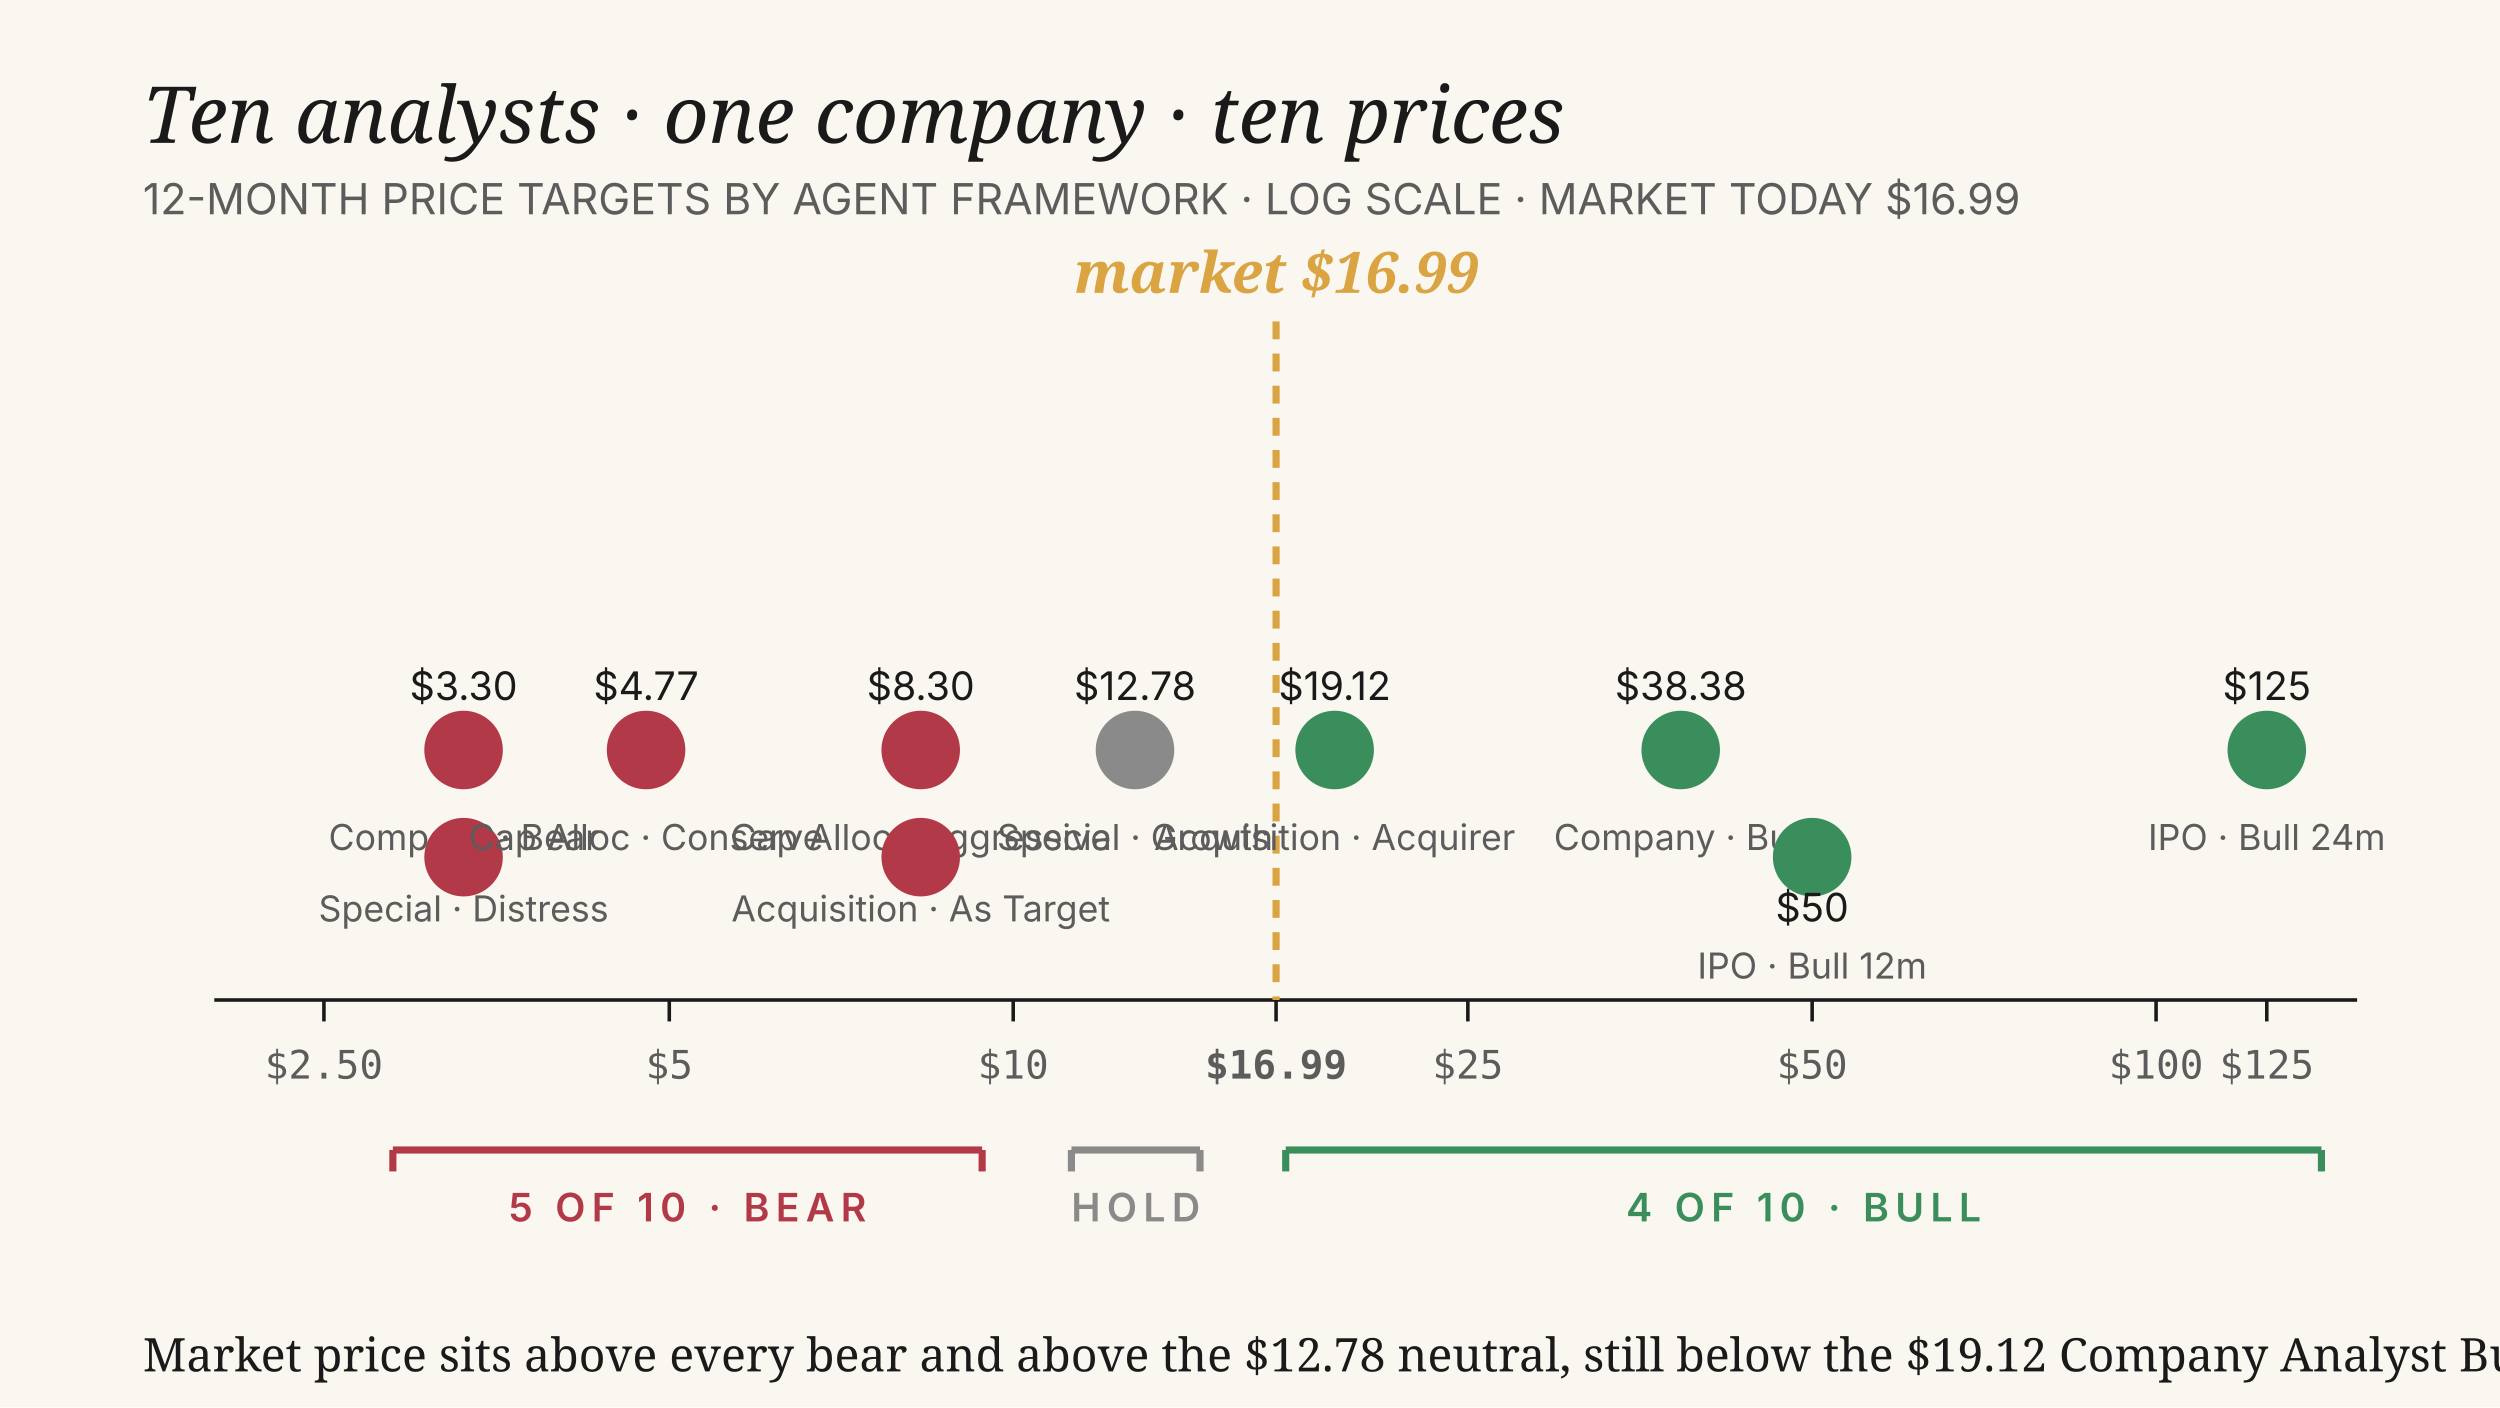
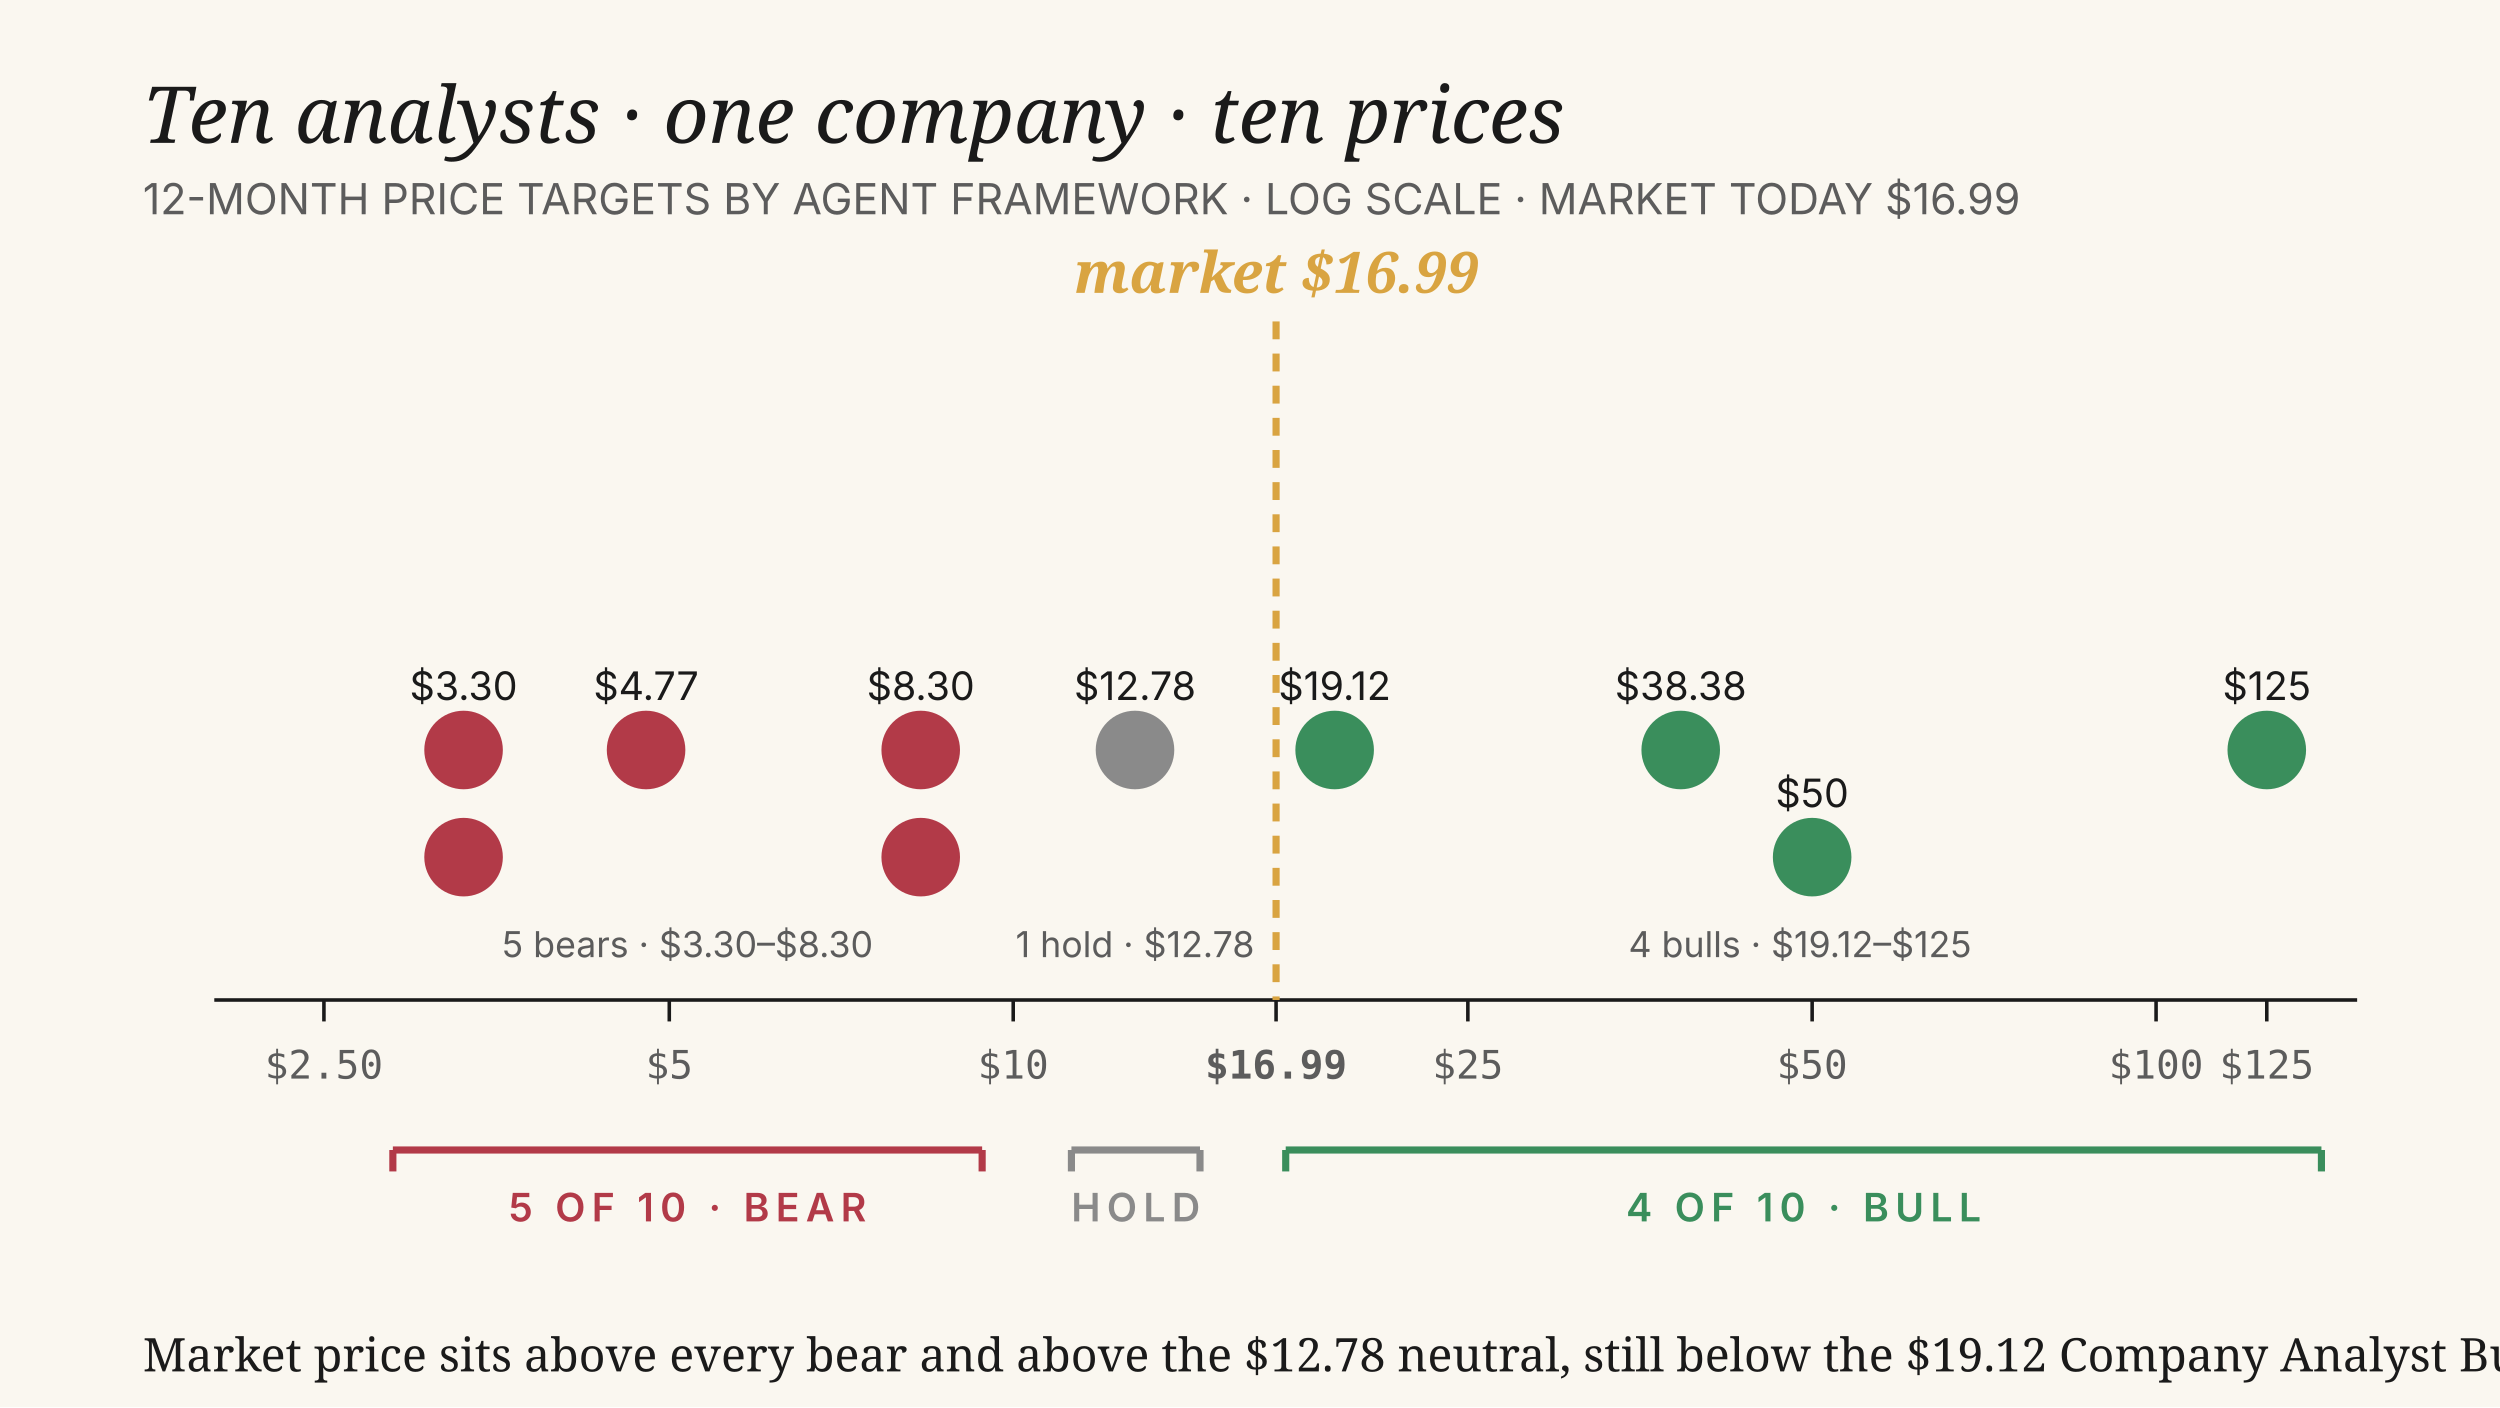
<svg xmlns="http://www.w3.org/2000/svg" viewBox="0 0 700 394" width="700" height="394" role="img" aria-labelledby="t08 d08">
  <style>
    .title{font-family:'Source Serif 4',Georgia,serif;font-style:italic;font-size:22px;fill:#1A1A1A}
    .subtitle{font-family:Inter,system-ui,sans-serif;font-size:12px;fill:#5C5C5C}
    .axis-tick{font-family:'JetBrains Mono',ui-monospace,monospace;font-size:11px;fill:#5C5C5C}
    .axis-line{stroke:#1A1A1A;stroke-width:1}
    .current-line{stroke:#D9A441;stroke-width:2;stroke-dasharray:5 4}
    .current-label{font-family:'Source Serif 4',Georgia,serif;font-style:italic;font-weight:600;font-size:16px;fill:#D9A441}
    .agent-label{font-family:Inter,system-ui,sans-serif;font-size:11px;fill:#1A1A1A}
    .agent-sub{font-family:Inter,system-ui,sans-serif;font-size:10px;fill:#5C5C5C}
    .bear-cluster-label{font-family:Inter,system-ui,sans-serif;font-size:11px;fill:#B23A48;font-weight:600;letter-spacing:0.16em}
    .neutral-cluster-label{font-family:Inter,system-ui,sans-serif;font-size:11px;fill:#8A8A8A;font-weight:600;letter-spacing:0.16em}
    .bull-cluster-label{font-family:Inter,system-ui,sans-serif;font-size:11px;fill:#3A8E5C;font-weight:600;letter-spacing:0.16em}
    .caption{font-family:'Source Serif 4',Georgia,serif;font-size:13px;fill:#1A1A1A}
  </style>
  <rect width="700" height="394" fill="#FAF7F0" />
  <text class="title" x="40" y="40">Ten analysts · one company · ten prices</text>
  <text class="subtitle" x="40" y="60">12-MONTH PRICE TARGETS BY AGENT FRAMEWORK · LOG SCALE · MARKET TODAY $16.99</text>
  <line class="axis-line" x1="60" y1="280" x2="660" y2="280" />
  <g>
    <line x1="90.7" y1="280" x2="90.7" y2="286" class="axis-line" />
    <line x1="187.4" y1="280" x2="187.4" y2="286" class="axis-line" />
    <line x1="283.7" y1="280" x2="283.7" y2="286" class="axis-line" />
    <line x1="357.3" y1="280" x2="357.3" y2="286" class="axis-line" />
    <line x1="411" y1="280" x2="411" y2="286" class="axis-line" />
    <line x1="507.4" y1="280" x2="507.4" y2="286" class="axis-line" />
    <line x1="603.7" y1="280" x2="603.7" y2="286" class="axis-line" />
    <line x1="634.7" y1="280" x2="634.7" y2="286" class="axis-line" />
    <text class="axis-tick" x="90.7" y="302" text-anchor="middle">$2.50</text>
    <text class="axis-tick" x="187.4" y="302" text-anchor="middle">$5</text>
    <text class="axis-tick" x="283.7" y="302" text-anchor="middle">$10</text>
    <text class="axis-tick" x="357.3" y="302" text-anchor="middle" fill="#D9A441" font-weight="600">$16.99</text>
    <text class="axis-tick" x="411" y="302" text-anchor="middle">$25</text>
    <text class="axis-tick" x="507.4" y="302" text-anchor="middle">$50</text>
    <text class="axis-tick" x="603.7" y="302" text-anchor="middle">$100</text>
    <text class="axis-tick" x="634.7" y="302" text-anchor="middle">$125</text>
  </g>
  <line class="current-line" x1="357.3" y1="90" x2="357.3" y2="280" />
  <text class="current-label" x="357.3" y="82" text-anchor="middle">market $16.99</text>
  <circle cx="129.8" cy="210" r="11" fill="#B23A48" />
+   <circle cx="129.8" cy="240" r="11" fill="#B23A48" />
+   <circle cx="180.9" cy="210" r="11" fill="#B23A48" />
+   <circle cx="257.8" cy="210" r="11" fill="#B23A48" />
+   <circle cx="257.8" cy="240" r="11" fill="#B23A48" />
  <text class="agent-label" x="129.8" y="196" text-anchor="middle" fill="#B23A48">$3.30</text>
-   <text class="agent-sub" x="129.8" y="238" text-anchor="middle">Company · Bear</text>
-   <circle cx="129.8" cy="240" r="11" fill="#B23A48" />
-   <text class="agent-sub" x="129.8" y="258" text-anchor="middle">Special · Distress</text>
-   <circle cx="180.9" cy="210" r="11" fill="#B23A48" />
  <text class="agent-label" x="180.9" y="196" text-anchor="middle" fill="#B23A48">$4.77</text>
-   <text class="agent-sub" x="180.9" y="238" text-anchor="middle">Cap Alloc · Conserve</text>
-   <circle cx="257.8" cy="210" r="11" fill="#B23A48" />
  <text class="agent-label" x="257.8" y="196" text-anchor="middle" fill="#B23A48">$8.30</text>
-   <text class="agent-sub" x="257.8" y="238" text-anchor="middle">Cap Alloc · Aggressive</text>
-   <circle cx="257.8" cy="240" r="11" fill="#B23A48" />
-   <text class="agent-sub" x="257.8" y="258" text-anchor="middle">Acquisition · As Target</text>
  <circle cx="317.8" cy="210" r="11" fill="#8A8A8A" />
  <text class="agent-label" x="317.8" y="196" text-anchor="middle" fill="#5C5C5C">$12.78</text>
-   <text class="agent-sub" x="317.8" y="238" text-anchor="middle">Special · Growth</text>
  <circle cx="373.7" cy="210" r="11" fill="#3A8E5C" />
+   <circle cx="470.6" cy="210" r="11" fill="#3A8E5C" />
+   <circle cx="507.4" cy="240" r="11" fill="#3A8E5C" />
+   <circle cx="634.7" cy="210" r="11" fill="#3A8E5C" />
  <text class="agent-label" x="373.7" y="196" text-anchor="middle" fill="#3A8E5C">$19.12</text>
-   <text class="agent-sub" x="373.7" y="238" text-anchor="middle">Acquisition · Acquirer</text>
-   <circle cx="470.6" cy="210" r="11" fill="#3A8E5C" />
  <text class="agent-label" x="470.6" y="196" text-anchor="middle" fill="#3A8E5C">$38.38</text>
-   <text class="agent-sub" x="470.6" y="238" text-anchor="middle">Company · Bull</text>
-   <circle cx="507.4" cy="240" r="11" fill="#3A8E5C" />
-   <text class="agent-label" x="507.4" y="258" text-anchor="middle" fill="#3A8E5C">$50</text>
-   <text class="agent-sub" x="507.4" y="274" text-anchor="middle">IPO · Bull 12m</text>
-   <circle cx="634.7" cy="210" r="11" fill="#3A8E5C" />
+   <text class="agent-label" x="507.4" y="226" text-anchor="middle" fill="#3A8E5C">$50</text>
  <text class="agent-label" x="634.7" y="196" text-anchor="middle" fill="#3A8E5C">$125</text>
-   <text class="agent-sub" x="634.7" y="238" text-anchor="middle">IPO · Bull 24m</text>
+   <text class="agent-sub" x="192.5" y="268" text-anchor="middle" fill="#B23A48">5 bears · $3.30–$8.30</text>
+   <text class="agent-sub" x="317.8" y="268" text-anchor="middle" fill="#5C5C5C">1 hold · $12.78</text>
+   <text class="agent-sub" x="504" y="268" text-anchor="middle" fill="#3A8E5C">4 bulls · $19.12–$125</text>
  <g transform="translate(0,322)">
    <line x1="110" y1="0" x2="275" y2="0" stroke="#B23A48" stroke-width="2" />
    <line x1="110" y1="0" x2="110" y2="6" stroke="#B23A48" stroke-width="2" />
    <line x1="275" y1="0" x2="275" y2="6" stroke="#B23A48" stroke-width="2" />
    <text class="bear-cluster-label" x="192.5" y="20" text-anchor="middle">5 OF 10 · BEAR</text>
    <line x1="300" y1="0" x2="336" y2="0" stroke="#8A8A8A" stroke-width="2" />
    <line x1="300" y1="0" x2="300" y2="6" stroke="#8A8A8A" stroke-width="2" />
    <line x1="336" y1="0" x2="336" y2="6" stroke="#8A8A8A" stroke-width="2" />
    <text class="neutral-cluster-label" x="318" y="20" text-anchor="middle">HOLD</text>
    <line x1="360" y1="0" x2="650" y2="0" stroke="#3A8E5C" stroke-width="2" />
    <line x1="360" y1="0" x2="360" y2="6" stroke="#3A8E5C" stroke-width="2" />
    <line x1="650" y1="0" x2="650" y2="6" stroke="#3A8E5C" stroke-width="2" />
    <text class="bull-cluster-label" x="505" y="20" text-anchor="middle">4 OF 10 · BULL</text>
  </g>
  <text x="40" y="384" class="caption">
    Market price sits above every bear and above the $12.78 neutral, still below the $19.12 Company Analyst Bull and all higher bulls. The bear cluster still holds five of ten votes.
  </text>
</svg>
